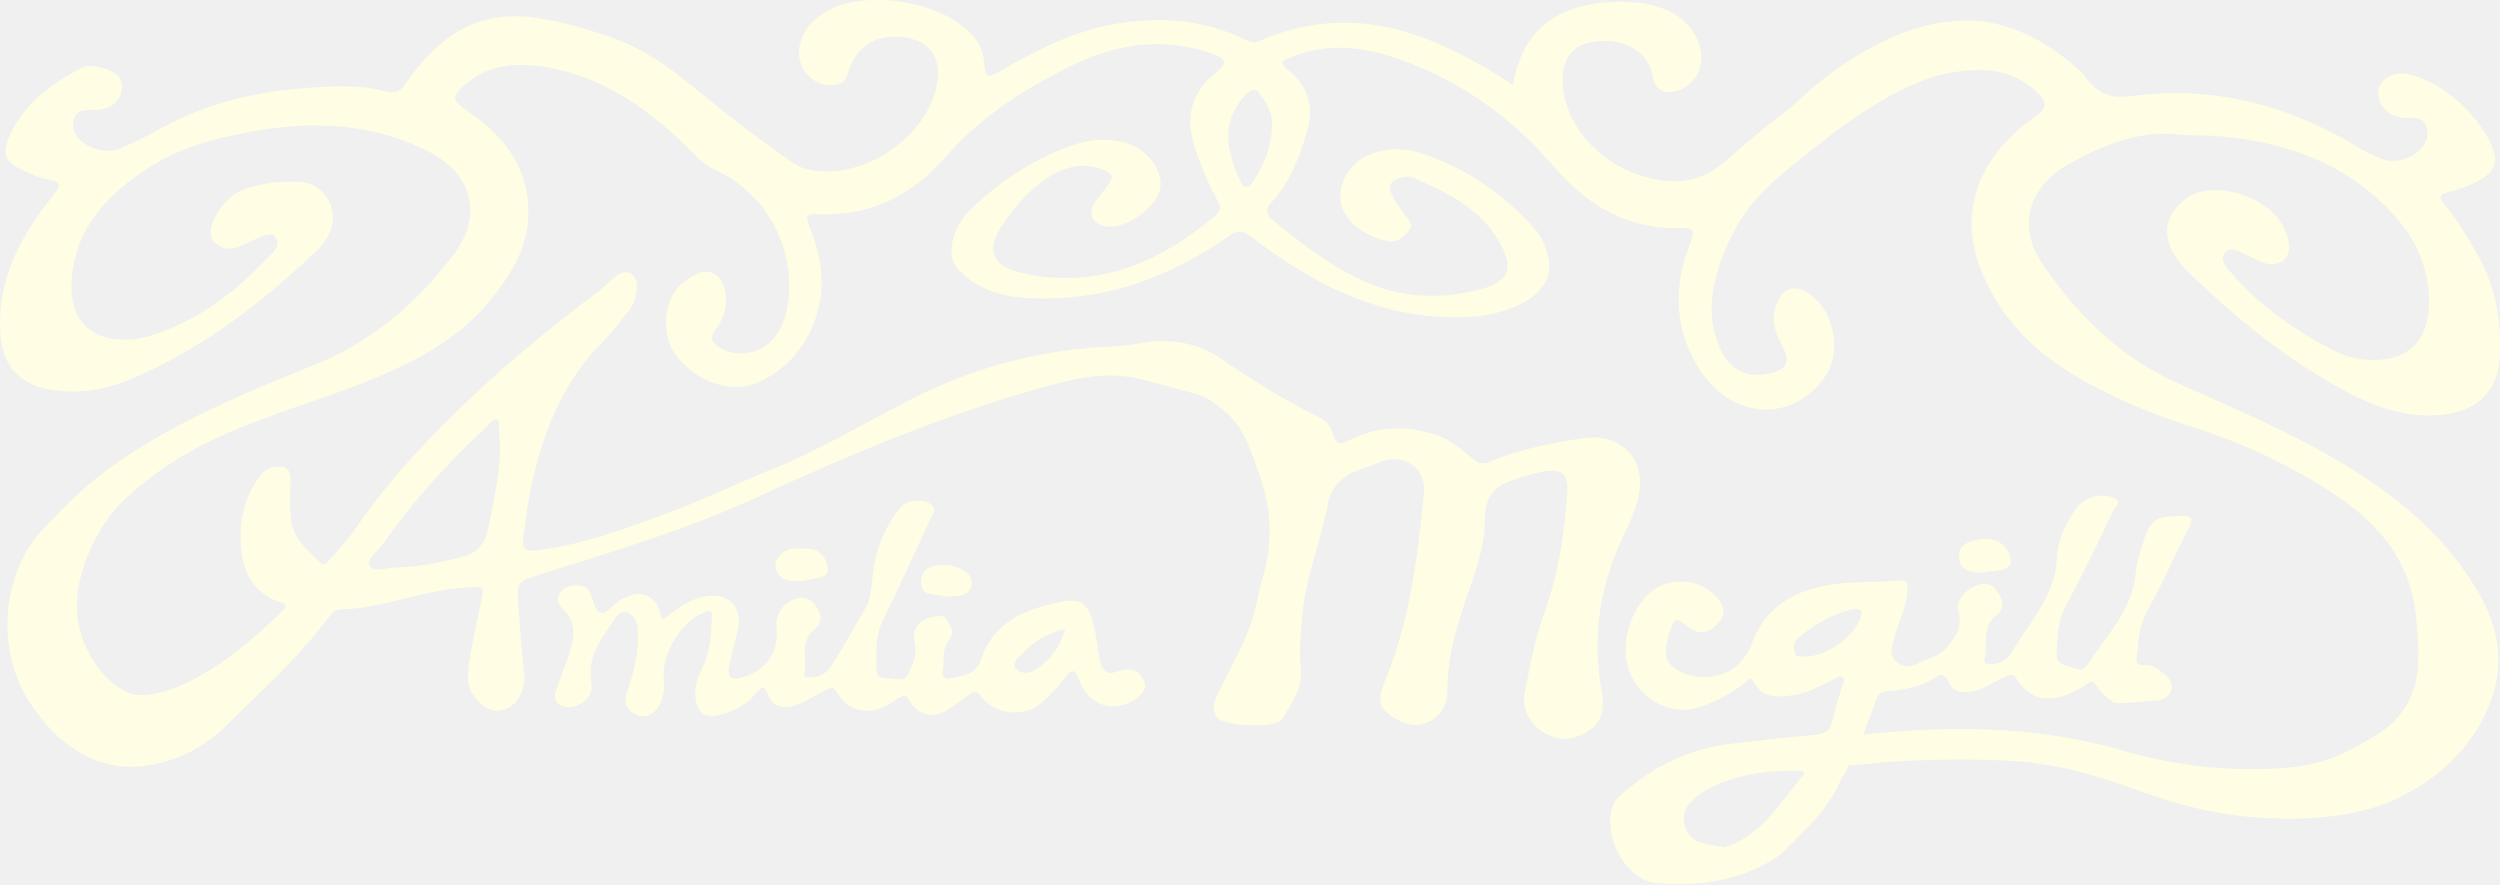
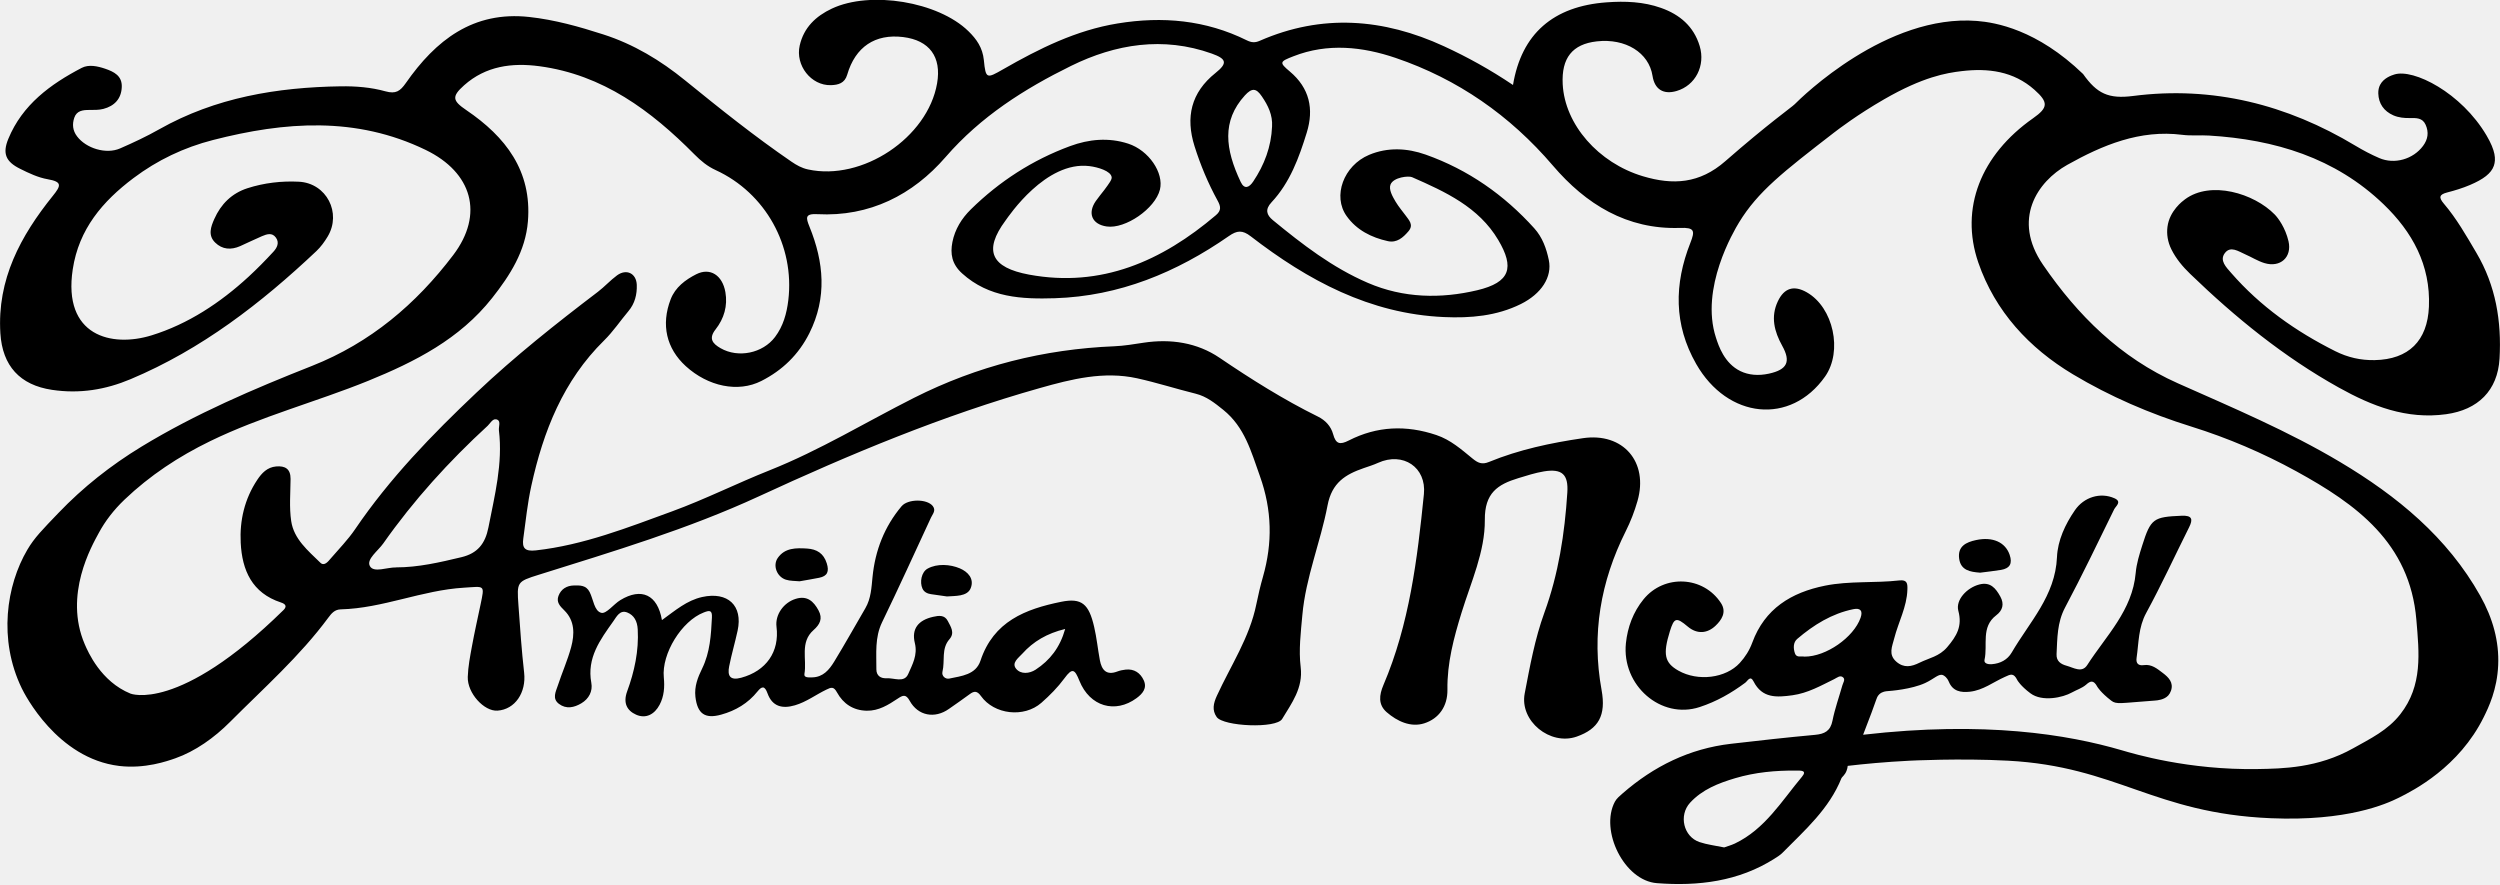
- <svg xmlns="http://www.w3.org/2000/svg" width="1821" height="644" viewBox="0 0 1821 644" fill="none">
-   <g clip-path="url(#clip0_159_302)">
-     <path d="M1102.06 61.946C1108.24 24.605 1131.41 4.484 1170.33 1.696C1183.71 0.716 1197.12 1.206 1209.93 5.765C1223.53 10.588 1233.7 19.179 1238.04 33.498C1242.37 47.816 1234.99 62.248 1221.23 66.279C1211.63 69.106 1205.22 65.074 1203.71 55.315C1201.08 38.321 1184.05 27.77 1163.06 30.144C1145.32 32.141 1137.29 42.239 1138.27 61.306C1139.78 90.734 1164.31 118.693 1196.67 128.376C1218.67 134.97 1237.96 133.84 1256.76 117.374C1287.96 90.093 1304.99 78.186 1307.21 75.963C1312.49 70.65 1374.16 10.061 1440.02 15.261C1453.62 16.353 1483.72 21.515 1517.33 53.92C1527.39 68.126 1535.75 72.233 1553.76 69.897C1611.6 62.436 1665.77 76.076 1715.77 106.183C1721.31 109.499 1727.07 112.551 1733.03 115.113C1744.14 119.936 1757.74 115.98 1764.94 106.296C1768.52 101.473 1769.31 96.386 1766.82 90.847C1764.52 85.685 1759.89 85.948 1755.44 85.986C1751.3 86.061 1747.19 85.685 1743.35 84.027C1736.42 80.975 1732.57 75.473 1732.35 68.05C1732.27 65.639 1732.76 63.604 1733.63 61.871C1736.19 56.859 1741.84 54.938 1744.03 54.26C1757.85 49.813 1792.86 67.448 1811.24 98.76C1817.72 109.8 1818.14 115.98 1816.52 120.765C1814.59 126.304 1808.94 130.562 1799.11 134.744C1793.8 137.005 1788.18 138.738 1782.57 140.17C1776.77 141.64 1776.2 143.75 1780.05 148.271C1789.43 159.274 1796.51 171.784 1803.82 184.181C1817.95 208.07 1822.21 234.031 1820.66 261.236C1819.3 284.485 1804.95 298.502 1781.78 301.705C1752.92 305.699 1727.75 295.751 1703.53 282.262C1663.48 259.955 1628.21 231.243 1595.32 199.479C1589.89 194.241 1585.03 188.438 1581.64 181.618C1578.93 176.192 1578.1 170.503 1578.78 165.227C1580.29 153.471 1589.89 146.387 1591.59 145.144C1610.24 131.315 1641.89 140.773 1656.96 156.297C1659.48 158.897 1664.64 165.868 1666.94 175.665C1669.65 187.346 1660.95 195.145 1649.39 191.604C1644.52 190.134 1640.12 187.27 1635.41 185.236C1630.51 183.088 1624.63 178.83 1620.53 184.407C1616.57 189.72 1621.54 194.618 1625.16 198.763C1646.41 223.142 1672.25 241.379 1701 255.773C1710.08 260.332 1719.54 262.48 1729.71 262.291C1754.5 261.802 1768.18 248.237 1769.23 223.406C1770.51 192.998 1757.06 168.845 1736.23 148.799C1700.93 114.849 1656.88 101.623 1609.11 98.722C1602.63 98.308 1596.04 99.023 1589.59 98.195C1558.7 94.238 1531.35 105.768 1505.84 120.049C1483.87 132.37 1465.49 159.839 1488.13 192.847C1513.45 229.774 1544.46 260.52 1586.32 279.172C1626.33 296.995 1666.72 313.989 1704.51 336.521C1746.06 361.277 1782.65 391.271 1806.61 433.962C1815.84 450.353 1820.43 467.347 1819.68 484.454C1818.93 502.276 1812.67 515.276 1809.17 522.322C1791.16 558.796 1758.08 575.715 1747.19 581.103C1738.07 585.625 1709.7 598.361 1654.02 595.987C1568.65 592.369 1542.16 558.382 1462.66 554.086C1427.81 552.202 1391.08 554.086 1391.08 554.086C1373.11 554.991 1357.77 556.46 1345.87 557.854C1345.79 558.834 1345.56 560.115 1345 561.509C1343.83 564.524 1341.57 566.106 1341.35 566.747C1332.42 589.129 1314.75 604.578 1298.43 621.082C1296.77 622.777 1294.66 624.058 1292.67 625.34C1266.33 642.107 1236.83 645.574 1206.88 643.275C1183.03 641.467 1165.13 604.879 1176.29 583.929C1177.53 581.631 1179.79 579.747 1181.82 577.976C1204.58 558.118 1230.62 545.269 1260.83 541.765C1281.25 539.391 1301.63 537.13 1322.09 535.246C1329.06 534.606 1333.32 532.458 1334.79 524.884C1336.52 516.18 1339.57 507.74 1341.99 499.186C1342.51 497.302 1344.25 495.004 1342.59 493.459C1340.44 491.462 1338.14 493.648 1336.11 494.627C1326.27 499.45 1316.82 504.876 1305.63 506.421C1294.29 507.966 1283.63 508.833 1277.3 496.36C1274.88 491.613 1273.04 495.946 1271.23 497.302C1261.06 504.838 1250.43 510.943 1238.04 515.012C1209.82 524.281 1181.15 499.186 1184.31 468.515C1185.52 456.872 1189.59 445.794 1197.16 436.524C1212.19 418.099 1240.71 419.531 1253.56 439.275C1257.97 446.057 1253.75 451.785 1249.68 455.704C1243.8 461.356 1236.3 462.26 1229.3 456.344C1221.01 449.373 1219.46 449.825 1216.34 459.811C1211.14 476.616 1212.46 482.758 1222.55 488.485C1236.76 496.549 1257.1 494.024 1267.27 482.871C1271.23 478.538 1274.28 473.715 1276.35 468.1C1285.43 443.344 1304.72 431.551 1329.4 426.577C1347.3 422.997 1365.57 424.806 1383.54 422.771C1389.31 422.131 1389.5 425.22 1389.34 429.516C1388.97 442.101 1382.79 453.066 1379.77 464.935C1378.27 470.926 1375.29 476.654 1381.24 481.929C1386.78 486.79 1392.28 485.659 1398.27 482.683C1405.13 479.291 1412.59 478.161 1418.32 471.416C1425.25 463.277 1429.47 456.193 1426.46 444.965C1424.31 436.977 1432.71 428.084 1441.71 425.748C1449.81 423.638 1453.7 428.499 1457.05 434.565C1460.06 440.029 1458.71 444.663 1454.07 448.168C1442.73 456.796 1448.01 469.721 1445.52 480.61C1444.92 483.323 1448.19 484.039 1450.83 483.813C1457.05 483.323 1462.25 480.61 1465.34 475.297C1478.26 453.104 1497.1 434.037 1498.3 405.853C1498.83 393.72 1504.22 382.001 1511.38 371.639C1517.93 362.106 1529.88 358.376 1540.16 362.935C1545.89 365.497 1541.1 368.662 1539.97 370.961C1528.26 394.926 1516.69 418.965 1504.18 442.553C1498.38 453.48 1498.57 464.898 1498 476.465C1497.74 481.627 1501.09 483.775 1505.35 484.943C1510.44 486.338 1516.5 490.445 1520.38 484.378C1534.06 463.089 1553.27 444.663 1555.65 417.27C1556.25 410.525 1558.32 403.856 1560.39 397.337C1566.61 377.668 1568.57 376.538 1589.18 375.671C1596.75 375.37 1597.51 378.158 1594.53 384.111C1584.13 404.911 1574.41 426.049 1563.3 446.472C1557.53 457.022 1557.91 468.176 1556.29 479.216C1555.72 483.097 1557.46 485.094 1561.56 484.491C1567.29 483.662 1571.36 487.167 1575.39 490.219C1579.53 493.346 1583.41 497.152 1581.34 503.181C1580.85 504.575 1580.17 505.705 1579.35 506.609C1576.44 509.737 1571.43 510.189 1569.81 510.302C1544.08 512.148 1541.63 513.317 1537.79 510.34C1530.06 504.386 1527.73 500.317 1527.73 500.317C1524.83 494.853 1522.45 496.134 1519.52 498.734C1516.58 501.297 1512.66 502.465 1509.23 504.386C1502.49 508.192 1487.45 511.395 1478.98 505.027C1471.7 499.601 1469.48 495.531 1469.48 495.531C1466.62 489.691 1464.32 491.311 1460.25 493.12C1451.89 496.85 1444.46 502.804 1434.9 503.859C1428.11 504.612 1422.42 503.482 1419.56 496.662C1418.13 493.271 1416.21 492.291 1415.53 491.914C1412.4 490.256 1409.01 494.439 1402.31 497.529C1392.25 502.163 1377.1 503.294 1374.91 503.444C1373.9 503.52 1371.15 503.67 1369 505.63C1367.49 507.024 1366.96 508.72 1366.74 509.398C1365.46 513.354 1361.95 522.586 1357.09 535.209C1445.82 525.035 1506.18 535.02 1545.47 546.513C1554.25 549.075 1593.89 561.057 1644.49 560.191C1662.46 559.889 1688.27 559.55 1714.04 545.081C1726.66 537.997 1739.24 531.968 1748.4 520.25C1764.79 499.3 1762.11 475.599 1760.08 451.446C1755.37 395.378 1716.22 367.231 1672.63 343.304C1648.37 330.003 1622.75 319.038 1596.19 310.748C1565.97 301.328 1536.88 288.818 1509.91 272.654C1478.11 253.587 1453.28 226.948 1440.96 191.151C1427.44 151.7 1442.84 112.852 1480.9 86.137C1491.86 78.45 1492.24 74.569 1481.88 65.375C1466.62 51.848 1448.19 49.512 1428.87 51.81C1417.75 53.129 1400.84 55.917 1372.35 72.346C1353.02 83.499 1339.39 93.899 1335.77 96.687C1298.88 125.211 1280.46 139.492 1266.67 162.1C1262.87 168.355 1238.23 209.916 1249.87 245.863C1251.83 251.967 1256.01 264.665 1267.76 270.355C1273.72 273.219 1280.76 273.859 1288.52 272.164C1301.9 269.225 1304.61 263.422 1298.13 251.816C1292.4 241.492 1289.62 230.753 1295 219.449C1299.64 209.69 1306.72 207.618 1316.06 212.93C1335.47 223.971 1342.36 255.848 1329.36 274.311C1304.31 309.844 1258.42 305.247 1235.48 265.08C1219.09 236.368 1219.46 206.864 1231.22 177.021C1234.76 168.053 1234.38 165.642 1223.68 166.019C1185.03 167.338 1155.11 148.724 1131.11 120.614C1099.84 84.027 1061.68 57.538 1016.61 42.202C992.69 34.063 967.184 31.162 942.129 40.996C932.183 44.877 931.58 45.442 939.454 52.036C953.922 64.169 957.124 79.392 951.85 96.537C946.198 114.849 939.605 133.011 926.117 147.405C921.332 152.529 922.5 156.561 927.134 160.367C948.609 178.001 970.424 194.882 996.307 206.035C1022.45 217.301 1049.66 217.641 1075.95 211.423C1100.18 205.658 1103.23 194.882 1091.29 174.761C1077.08 150.796 1052.75 139.68 1028.52 129.055C1025.92 127.924 1015.11 129.092 1012.88 134.33C1011.34 138.022 1014.39 143.26 1016.5 146.84C1018.57 150.381 1022.08 154.564 1023.7 156.787C1026.26 160.367 1029.95 163.758 1025.88 168.506C1021.96 173.065 1017.48 177.059 1010.96 175.665C998.945 173.027 988.169 167.601 980.898 157.428C970.461 142.883 978.675 120.614 997.211 112.814C1010.81 107.087 1025.05 107.878 1038.47 112.626C1069.36 123.591 1095.58 141.941 1117.55 166.283C1123.5 172.877 1126.4 181.015 1128.14 189.38C1130.74 201.815 1122.71 214.023 1107.79 221.446C1090.08 230.226 1071.02 231.808 1051.77 230.942C997.739 228.568 952.678 204.226 911.084 172.161C904.943 167.413 901.062 167.79 895.109 171.935C856.981 198.461 815.161 215.757 768.329 217.226C744.48 217.98 720.405 216.925 700.776 199.14C693.278 192.357 692.035 184.859 693.73 176.268C695.577 167.036 700.361 159.199 707.181 152.492C728.016 132.031 752.053 116.545 779.406 106.446C793.158 101.36 807.512 100.003 821.754 104.638C836.787 109.499 847.901 125.965 844.887 138.135C841.458 151.926 819.719 166.961 806.081 164.964C795.456 163.419 791.99 155.393 798.169 146.463C800.09 143.674 802.351 141.075 804.385 138.362C808.077 133.35 809.961 130.826 809.735 129.055C809.132 124.571 799.713 121.745 793.497 120.991C761.736 117.11 734.797 157.39 732.424 160.63C716.035 182.749 722.063 194.919 749.604 200.044C802.238 209.765 846.319 190.172 885.653 156.749C889.722 153.321 889.232 150.344 886.896 146.124C879.963 133.501 874.425 120.237 870.092 106.484C863.461 85.383 867.493 67.448 885.351 53.167C894.243 46.045 893.527 42.918 882.676 39.037C847.185 26.376 812.561 32.066 780.197 47.967C746.176 64.697 714.415 84.818 688.757 114.397C664.871 141.941 633.449 158.031 595.358 155.996C586.127 155.506 587.032 158.709 589.631 165.152C600.105 190.925 602.517 216.736 589.556 242.66C581.719 258.335 569.851 269.752 554.517 277.514C537.601 286.105 515.748 281.508 499.472 266.662C485.457 253.851 481.35 236.556 488.509 217.98C491.862 209.238 499.246 203.737 507.158 199.742C517.255 194.656 526.222 200.458 528.37 212.817C530.103 222.84 527.39 232.034 521.249 239.872C515.899 246.654 519.102 250.309 524.866 253.625C537.714 261.01 555.61 257.318 564.539 245.448C570.492 237.536 573.016 228.379 574.184 218.696C578.931 179.094 557.569 140.547 521.287 123.892C515.221 121.104 510.511 117.185 505.84 112.475C474.229 80.56 439.153 54.448 392.924 48.231C372.881 45.555 353.816 48.08 338.03 62.135C328.837 70.349 329.553 73.363 339.726 80.259C368.284 99.664 387.499 124.458 384.523 161.196C382.752 182.937 371.562 200.458 358.413 217.113C334.79 246.993 302.313 263.497 268.141 277.401C230.126 292.812 190.189 303.25 153.116 321.299C130.133 332.49 109.223 346.243 90.649 363.952C82.699 371.564 76.558 379.627 71.961 388.143C66.913 397.488 46.229 433.246 61.714 469.268C64.049 474.694 73.393 496.436 95.019 505.215C95.019 505.215 130.02 519.421 206.352 444.475C206.88 443.985 208.236 442.629 207.935 441.272C207.708 440.217 206.465 439.426 204.581 438.823C183.558 431.927 176.324 415.424 175.307 395.378C174.478 379.025 178.133 363.387 187.363 349.521C190.641 344.585 194.635 340.327 201.115 339.762C207.671 339.197 211.664 341.533 211.627 348.843C211.551 359.092 210.61 369.491 212.079 379.514C214 392.665 224.361 401.105 233.291 409.847C236.154 412.673 238.904 409.131 240.863 406.832C246.892 399.824 253.447 393.155 258.609 385.543C283.777 348.504 314.633 316.664 347.035 285.992C374.99 259.541 404.943 235.802 435.461 212.591C440.359 208.861 444.503 204.189 449.438 200.571C456.258 195.598 463.492 199.064 463.793 207.505C464.019 214.438 462.437 221.069 457.727 226.646C451.774 233.73 446.575 241.53 440.019 247.973C410.255 277.25 395.712 314.102 387.009 353.779C384.221 366.439 382.902 379.439 381.132 392.288C380.19 399.108 382.187 401.821 390.249 400.917C425.024 397.036 457.162 384.3 489.564 372.468C513.676 363.651 536.696 352.046 560.508 342.588C597.204 327.968 630.774 307.432 665.812 289.76C711.966 266.512 760.379 254.341 811.694 252.231C818.853 251.929 825.974 250.686 833.057 249.631C852.799 246.654 872.014 249.593 888.252 260.596C911.385 276.271 934.858 291.079 959.912 303.438C965.413 306.151 969.444 310.484 971.027 316.287C972.986 323.446 975.924 324.2 982.48 320.846C1003.01 310.371 1024.26 309.505 1046.19 316.89C1056.66 320.394 1064.5 327.44 1072.68 334.11C1076.52 337.237 1079.5 338.594 1084.51 336.521C1106.47 327.516 1129.57 322.617 1153 319.188C1182.24 314.893 1200.93 336.484 1192.71 365.008C1190.53 372.619 1187.7 379.891 1184.16 386.975C1165.81 423.6 1159.18 461.996 1166.57 502.615C1169.96 521.229 1164.31 530.988 1148.44 536.565C1129.15 543.348 1106.7 525.223 1110.58 505.102C1114.38 485.32 1117.96 465.35 1124.9 446.284C1135.22 417.986 1139.7 388.671 1141.62 358.828C1142.49 345.565 1137.78 341.231 1124.59 343.379C1118.23 344.434 1111.97 346.469 1105.79 348.353C1090.84 352.912 1081.34 359.167 1081.53 378.723C1081.72 401.783 1071.47 423.939 1064.61 446.171C1058.93 464.596 1053.99 482.984 1054.29 502.465C1054.44 514.522 1048.04 523.528 1037.34 526.919C1027.62 530.009 1017.74 525.487 1010.02 518.78C1003.73 513.279 1004.56 506.308 1007.65 499.036C1026.6 454.649 1032.36 407.36 1037.15 359.958C1039.11 340.402 1021.96 328.948 1003.77 337.162C1000.34 338.707 996.835 339.799 993.331 341.005C980.069 345.602 970.122 351.518 966.958 368.21C961.871 395.001 951.058 420.586 948.609 448.092C947.479 460.753 945.859 473.451 947.404 486.036C949.25 501.184 940.81 512.261 933.916 523.716C929.583 530.951 891.04 529.18 886.218 522.322C882.714 517.311 883.844 512.375 886.331 506.911C896.428 484.868 910.217 464.445 915.115 440.142C916.472 433.435 918.054 426.765 919.938 420.171C926.983 395.491 926.569 371.602 917.715 346.846C911.31 328.948 906.676 311.163 890.965 298.54C884.711 293.528 878.871 288.818 870.921 286.821C856.642 283.279 842.589 278.758 828.234 275.593C803.971 270.28 780.574 276.158 757.441 282.714C686.76 302.647 619.32 330.832 552.709 361.616C501.13 385.43 446.537 401.746 392.359 418.739C376.497 423.713 376.422 423.939 377.628 440.971C378.796 457.361 379.926 473.752 381.772 490.068C383.392 504.499 375.179 516.821 362.369 517.687C352.649 518.366 340.328 504.952 340.705 493.12C340.931 485.659 342.401 478.161 343.757 470.776C345.603 460.677 347.864 450.654 349.974 440.594C353.101 425.635 353.176 427.217 337.993 428.122C307.362 429.93 278.879 443.118 248.173 443.91C243.765 444.023 241.429 446.849 239.206 449.863C218.371 478.086 192.111 501.259 167.508 525.939C156.092 537.432 142.19 547.304 127.722 552.391C121.807 554.463 105.644 560.191 86.844 557.967C41.519 552.542 17.783 505.404 15.862 501.447C-1.432 465.764 4.71 426.351 19.855 400.578C25.055 391.685 31.008 385.769 42.612 373.636C60.47 354.985 80.627 339.046 103.082 325.368C142.453 301.403 184.688 283.392 227.3 266.549C269.836 249.706 303.029 221.559 330.118 185.838C352.762 155.958 343.87 125.663 310.075 109.272C259.287 84.667 207.482 88.624 155.113 102.038C133.939 107.464 114.535 116.733 97.167 129.808C74.787 146.651 57.418 166.885 52.973 196.201C45.588 244.808 81.267 253.324 110.391 244.318C136.953 236.104 160.387 220.617 181.071 201.589C187.363 195.786 193.354 189.682 199.156 183.389C201.68 180.639 203.715 176.908 200.964 173.14C198.139 169.184 194.22 170.653 190.717 172.123C185.367 174.384 180.167 177.021 174.855 179.358C168.299 182.221 161.932 181.844 156.733 176.758C151.27 171.482 153.568 165.19 156.092 159.538C160.877 148.724 168.789 140.848 180.205 137.156C192.374 133.237 205.071 131.768 217.73 132.408C237.849 133.463 249.001 155.167 238.641 172.387C236.38 176.155 233.667 179.885 230.503 182.899C190.189 220.956 146.749 254.529 95.132 276.233C76.784 283.958 57.984 287.01 37.94 284.033C14.505 280.529 1.771 266.625 0.264 242.849C-2.185 203.548 14.995 171.897 38.43 142.77C44.42 135.347 45.55 132.483 34.7 130.599C27.767 129.394 21.023 126.191 14.618 122.988C4.22 117.826 1.62 111.91 6.066 101.134C16.314 76.302 36.697 61.381 59.528 49.474C64.615 46.837 70.982 48.193 76.633 50.115C83.114 52.338 88.991 55.315 88.69 63.378C88.388 71.969 83.377 77.282 75.239 79.392C71.999 80.221 68.457 80.146 65.029 80.146C60.357 80.146 55.874 80.636 54.103 85.798C52.483 90.583 52.935 95.218 56.137 99.4C62.731 108.142 77.274 112.626 87.446 108.18C97.129 103.96 106.774 99.438 115.967 94.238C157.072 71.027 201.831 63.642 248.21 62.926C259.212 62.775 270.289 63.642 280.762 66.581C288.335 68.691 291.5 66.43 295.607 60.552C317.346 29.391 344.624 7.913 385.54 12.435C404.001 14.469 421.784 19.443 439.417 25.133C461.57 32.254 481.086 44.011 499.058 58.63C524.301 79.128 549.695 99.476 576.558 117.864C580.25 120.388 584.018 122.498 588.501 123.478C628.023 132.144 675.721 100.418 682.578 60.778C685.931 41.524 677.04 29.428 657.825 27.054C637.442 24.568 623.012 34.176 617.097 54.486C615.289 60.74 610.542 61.946 605.229 62.097C590.837 62.511 579.195 47.703 582.511 33.196C585.487 20.121 594.228 11.832 605.945 6.33C634.014 -6.858 683.369 1.244 705.41 22.797C711.287 28.524 715.733 34.779 716.638 43.86C717.994 57.688 718.71 57.387 730.691 50.529C756.913 35.495 783.814 22.081 814.106 17.145C846.733 11.794 878.23 14.62 908.145 29.428C911.611 31.124 914.173 31.312 917.64 29.767C962.964 9.948 1007.69 13.452 1051.8 33.761C1068.91 41.637 1085.34 50.718 1102.03 61.946H1102.06ZM288.524 413.276C304.762 413.276 320.435 409.583 336.071 405.853C347.788 403.064 353.44 396.094 355.776 384.187C360.334 360.825 366.325 337.689 363.424 313.536C363.122 310.899 364.78 307.093 362.52 305.85C359.129 304.003 357.358 308.148 355.286 310.07C326.991 336.069 301.296 364.367 279.18 395.83C275.375 401.256 266.709 407.36 269.422 412.334C272.21 417.458 281.93 413.163 288.561 413.313L288.524 413.276ZM1255.82 617.276C1257.97 616.485 1260.94 615.693 1263.69 614.412C1285.66 603.9 1297.79 583.402 1312.6 565.73C1316.63 560.907 1311.32 561.321 1308.53 561.283C1293.42 561.133 1278.5 562.489 1263.92 566.822C1251.68 570.477 1239.92 575.037 1231.03 584.72C1222.63 593.914 1226.28 609.439 1237.92 613.357C1243.39 615.204 1249.26 615.882 1255.82 617.238V617.276ZM926.569 92.128C927.059 83.801 923.705 76.905 919.147 70.236C915.04 64.169 911.951 63.83 906.751 69.52C889.797 88.172 892.472 108.707 903.699 132.483C906.487 138.399 910.029 136.402 912.817 132.257C920.955 120.124 925.966 106.861 926.569 92.128ZM1314.37 478.274C1330.04 478.425 1350.27 464.219 1355.25 449.976C1357.13 444.588 1354.83 442.742 1350.01 443.721C1334.3 446.924 1321.08 455.176 1309.09 465.387C1306.08 467.95 1306.19 472.32 1307.44 475.938C1308.6 479.291 1312.03 477.822 1314.33 478.274H1314.37Z" fill="#FFFEE4" />
-     <path d="M482.216 451.634C492.011 444.55 500.262 437.353 511.452 434.866C530.102 430.759 541.254 441.083 537.26 459.396C535.377 468.062 532.852 476.616 531.119 485.32C529.763 492.14 531.609 495.908 539.86 493.685C558.058 488.749 567.891 474.845 565.593 456.457C564.538 447.79 570.755 438.898 579.684 436.185C587.897 433.698 592.569 437.918 596.186 444.588C599.501 450.654 597.128 454.95 592.569 458.981C582.472 467.912 587.86 480.233 585.938 490.934C585.411 493.836 589.291 493.459 591.627 493.421C599.539 493.27 603.985 487.882 607.602 482.004C615.438 469.155 622.785 456.005 630.358 443.005C634.465 435.921 634.766 428.008 635.557 420.209C637.479 400.954 644.185 383.659 656.694 368.775C661.253 363.349 675.306 363.274 679.45 368.662C681.937 371.903 679.299 374.465 678.094 377.103C666.301 402.537 654.697 428.084 642.49 453.292C637.102 464.445 638.421 475.975 638.345 487.543C638.345 492.404 641.699 494.288 645.805 494.062C651.231 493.723 658.653 497.641 661.554 490.934C664.53 484.076 668.524 477.256 666.377 468.477C663.777 457.926 669.014 451.747 679.601 449.335C683.896 448.356 688.04 447.828 690.376 452.35C692.486 456.457 695.689 460.941 691.582 465.613C685.478 472.584 688.417 481.401 686.496 489.239C685.704 492.366 688.605 494.891 691.469 494.288C700.36 492.404 710.759 491.537 714.188 481.25C723.644 452.689 746.815 443.683 772.962 438.37C787.957 435.318 793.157 439.953 797 456.721C798.846 464.671 799.637 472.848 801.144 480.911C802.463 487.957 805.854 492.215 813.916 489.126C815.8 488.41 817.872 487.995 819.907 487.769C826.199 487.091 830.644 490.218 833.093 495.531C835.731 501.259 832.302 505.29 827.856 508.569C812.334 519.986 793.797 514.748 786.224 495.87C782.871 487.543 781.138 486.187 775.374 494.062C770.551 500.618 764.674 506.571 758.532 511.96C745.911 523.038 724.172 520.551 714.527 507.024C711.776 503.18 709.591 503.218 706.238 505.743C701.34 509.435 696.216 512.826 691.205 516.406C680.882 523.716 668.675 521.493 662.609 510.453C659.821 505.366 657.523 506.496 653.906 508.908C647.049 513.467 640.079 517.875 631.338 517.725C621.467 517.536 614.195 512.6 609.712 504.424C607.263 499.94 605.492 500.618 601.95 502.351C594.264 506.044 587.407 511.319 579.043 513.768C569.813 516.481 562.541 514.673 559.075 505.064C557.078 499.525 555.044 499.638 551.766 503.708C544.871 512.299 535.866 517.649 525.392 520.551C513.449 523.904 507.986 519.873 506.554 507.589C505.688 499.977 508.325 493.383 511.49 486.902C517.217 475.146 517.933 462.561 518.573 449.901C518.874 444.286 516.802 444.512 512.583 446.17C496.57 452.35 481.839 476.126 483.534 493.459C484.212 500.354 483.76 507.212 480.445 513.429C476.79 520.325 470.498 523.791 463.34 520.588C456.671 517.612 453.77 512.073 456.822 503.67C462.134 489.201 465.412 474.167 464.546 458.416C464.206 452.5 461.908 448.167 456.935 446.17C451.547 444.022 449.136 449.26 446.725 452.614C437.23 465.99 427.359 479.216 430.75 497.415C431.88 503.482 429.017 509.021 423.516 512.299C418.279 515.426 412.477 516.783 407.127 512.713C402.079 508.87 404.867 503.859 406.298 499.525C409.388 490.105 413.457 480.987 416.056 471.416C418.581 461.996 418.807 452.237 411.045 444.625C407.881 441.536 405.13 438.672 406.826 434.075C408.71 429.063 412.854 426.614 418.016 426.501C422.348 426.426 426.907 426.162 429.507 431.249C432.257 436.599 432.822 445.191 438.059 446.434C441.714 447.301 446.988 440.141 451.886 437.165C467.258 427.82 478.975 433.171 482.178 451.672L482.216 451.634ZM775.826 458.152C762.639 461.355 752.655 467.233 744.592 476.201C741.842 479.253 736.53 482.833 740.184 487.204C743.613 491.311 749.829 490.708 754.313 487.807C764.711 481.024 772.058 471.717 775.863 458.152H775.826Z" fill="#FFFEE4" />
-     <path d="M1442.13 417.119C1435.16 416.592 1428.11 415.499 1427.02 406.72C1425.93 397.902 1432.11 394.926 1439.38 393.381C1451.55 390.781 1460.7 395.001 1463.83 404.12C1466.02 410.563 1463.94 414.029 1457.54 415.122C1452.49 415.951 1447.4 416.479 1442.17 417.157L1442.13 417.119Z" fill="#FFFEE4" />
-     <path d="M582.396 423.412C579.119 423.073 575.577 423.261 572.412 422.244C565.819 420.134 562.692 411.882 566.535 406.38C571.734 398.957 579.834 399.07 587.822 399.56C594.905 400.012 599.916 402.989 602.214 410.337C604.06 416.215 602.741 419.644 596.676 420.85C592.004 421.792 587.294 422.545 582.434 423.412H582.396Z" fill="#FFFEE4" />
-     <path d="M689.736 434.452C685.856 433.849 681.975 433.359 678.094 432.794C675.457 432.417 673.046 431.249 671.915 428.724C669.806 424.127 671.087 416.667 675.721 414.142C682.653 410.374 692.072 411.015 699.118 413.991C704.995 416.478 709.705 421.49 707.105 428.272C704.656 434.791 695.35 433.962 689.699 434.452H689.736Z" fill="#FFFEE4" />
-   </g>
+ <svg xmlns="http://www.w3.org/2000/svg" id="Layer_1" data-name="Layer 1" viewBox="0 0 1821 644">
  <defs>
-     <clipPath id="clip0_159_302">
-       <rect width="1821" height="643.916" fill="white" />
-     </clipPath>
+     <style>
+       .cls-1 {
+         stroke-width: 0px;
+       }
+     </style>
  </defs>
+   <path class="cls-1" d="m1102.06,61.95c6.18-37.34,29.35-57.46,68.27-60.25,13.38-.98,26.79-.49,39.6,4.07,13.6,4.82,23.77,13.41,28.11,27.73,4.33,14.32-3.05,28.75-16.81,32.78-9.6,2.83-16.01-1.21-17.52-10.97-2.63-16.99-19.66-27.54-40.65-25.17-17.74,2-25.77,12.1-24.79,31.16,1.51,29.43,26.04,57.39,58.4,67.07,22,6.59,41.29,5.46,60.09-11,31.2-27.28,48.23-39.19,50.45-41.41,5.28-5.31,66.95-65.9,132.81-60.7,13.6,1.09,43.7,6.25,77.31,38.66,10.06,14.21,18.42,18.31,36.43,15.98,57.84-7.46,112.01,6.18,162.01,36.29,5.54,3.32,11.3,6.37,17.26,8.93,11.11,4.82,24.71.87,31.91-8.82,3.58-4.82,4.37-9.91,1.88-15.45-2.3-5.16-6.93-4.9-11.38-4.86-4.14.08-8.25-.3-12.09-1.96-6.93-3.05-10.78-8.55-11-15.98-.08-2.41.41-4.45,1.28-6.18,2.56-5.01,8.21-6.93,10.4-7.61,13.82-4.45,48.83,13.19,67.21,44.5,6.48,11.04,6.9,17.22,5.28,22.01-1.93,5.54-7.58,9.8-17.41,13.98-5.31,2.26-10.93,3.99-16.54,5.43-5.8,1.47-6.37,3.58-2.52,8.1,9.38,11,16.46,23.51,23.77,35.91,14.13,23.89,18.39,49.85,16.84,77.05-1.36,23.25-15.71,37.27-38.88,40.47-28.86,3.99-54.03-5.95-78.25-19.44-40.05-22.31-75.32-51.02-108.21-82.78-5.43-5.24-10.29-11.04-13.68-17.86-2.71-5.43-3.54-11.12-2.86-16.39,1.51-11.76,11.11-18.84,12.81-20.08,18.65-13.83,50.3-4.37,65.37,11.15,2.52,2.6,7.68,9.57,9.98,19.37,2.71,11.68-5.99,19.48-17.55,15.94-4.87-1.47-9.27-4.33-13.98-6.37-4.9-2.15-10.78-6.41-14.88-.83-3.96,5.31,1.01,10.21,4.63,14.36,21.25,24.38,47.09,42.62,75.84,57.01,9.08,4.56,18.54,6.71,28.71,6.52,24.79-.49,38.47-14.05,39.52-38.88,1.28-30.41-12.17-54.56-33-74.61-35.3-33.95-79.35-47.18-127.12-50.08-6.48-.41-13.07.3-19.52-.53-30.89-3.96-58.24,7.57-83.75,21.85-21.97,12.32-40.35,39.79-17.71,72.8,25.32,36.93,56.33,67.67,98.19,86.32,40.01,17.82,80.4,34.82,118.19,57.35,41.55,24.76,78.14,54.75,102.1,97.44,9.23,16.39,13.82,33.39,13.07,50.49-.75,17.82-7.01,30.82-10.51,37.87-18.01,36.47-51.09,53.39-61.98,58.78-9.12,4.52-37.49,17.26-93.17,14.88-85.37-3.62-111.86-37.6-191.36-41.9-34.85-1.88-71.58,0-71.58,0-17.97.91-33.31,2.37-45.21,3.77-.08.98-.31,2.26-.87,3.66-1.17,3.02-3.43,4.6-3.65,5.24-8.93,22.38-26.6,37.83-42.92,54.34-1.66,1.7-3.77,2.98-5.76,4.26-26.34,16.77-55.84,20.23-85.79,17.93-23.85-1.81-41.75-38.4-30.59-59.35,1.24-2.3,3.5-4.18,5.53-5.95,22.76-19.86,48.8-32.71,79.01-36.21,20.42-2.37,40.8-4.64,61.26-6.52,6.97-.64,11.23-2.79,12.7-10.36,1.73-8.7,4.78-17.14,7.2-25.7.52-1.88,2.26-4.18.6-5.73-2.15-2-4.45.19-6.48,1.17-9.84,4.82-19.29,10.25-30.48,11.79-11.34,1.55-22,2.41-28.33-10.06-2.42-4.75-4.26-.41-6.07.94-10.17,7.54-20.8,13.64-33.19,17.71-28.22,9.27-56.89-15.83-53.73-46.5,1.21-11.64,5.28-22.72,12.85-31.99,15.03-18.42,43.55-16.99,56.4,2.75,4.41,6.78.19,12.51-3.88,16.43-5.88,5.65-13.38,6.56-20.38.64-8.29-6.97-9.84-6.52-12.96,3.47-5.2,16.8-3.88,22.95,6.21,28.67,14.21,8.06,34.55,5.54,44.72-5.61,3.96-4.33,7.01-9.16,9.08-14.77,9.08-24.76,28.37-36.55,53.05-41.52,17.9-3.58,36.17-1.77,54.14-3.81,5.77-.64,5.96,2.45,5.8,6.74-.37,12.58-6.55,23.55-9.57,35.42-1.5,5.99-4.48,11.72,1.47,16.99,5.54,4.86,11.04,3.73,17.03.75,6.86-3.39,14.32-4.52,20.05-11.27,6.93-8.14,11.15-15.22,8.14-26.45-2.15-7.99,6.25-16.88,15.25-19.22,8.1-2.11,11.99,2.75,15.34,8.82,3.01,5.46,1.66,10.1-2.98,13.6-11.34,8.63-6.06,21.55-8.55,32.44-.6,2.71,2.67,3.43,5.31,3.2,6.22-.49,11.42-3.2,14.51-8.52,12.92-22.19,31.76-41.26,32.96-69.44.53-12.13,5.92-23.85,13.08-34.21,6.55-9.53,18.5-13.26,28.78-8.7,5.73,2.56.94,5.73-.19,8.03-11.71,23.96-23.28,48-35.79,71.59-5.8,10.93-5.61,22.35-6.18,33.91-.26,5.16,3.09,7.31,7.35,8.48,5.09,1.39,11.15,5.5,15.03-.57,13.68-21.29,32.89-39.71,35.27-67.11.6-6.74,2.67-13.41,4.74-19.93,6.22-19.67,8.18-20.8,28.79-21.67,7.57-.3,8.33,2.49,5.35,8.44-10.4,20.8-20.12,41.94-31.23,62.36-5.77,10.55-5.39,21.7-7.01,32.74-.57,3.88,1.17,5.88,5.27,5.27,5.73-.83,9.8,2.68,13.83,5.73,4.14,3.13,8.02,6.93,5.95,12.96-.49,1.39-1.17,2.52-1.99,3.43-2.91,3.13-7.92,3.58-9.54,3.69-25.73,1.85-28.18,3.02-32.02.04-7.73-5.95-10.06-10.02-10.06-10.02-2.9-5.46-5.28-4.18-8.21-1.58-2.94,2.56-6.86,3.73-10.29,5.65-6.74,3.81-21.78,7.01-30.25.64-7.28-5.43-9.5-9.5-9.5-9.5-2.86-5.84-5.16-4.22-9.23-2.41-8.36,3.73-15.79,9.68-25.35,10.74-6.79.75-12.48-.38-15.34-7.2-1.43-3.39-3.35-4.37-4.03-4.75-3.13-1.66-6.52,2.52-13.22,5.61-10.06,4.63-25.21,5.77-27.4,5.92-1.01.08-3.76.23-5.91,2.19-1.51,1.39-2.04,3.09-2.26,3.77-1.28,3.96-4.79,13.19-9.65,25.81,88.73-10.17,149.09-.19,188.38,11.3,8.78,2.56,48.42,14.54,99.02,13.68,17.97-.3,43.78-.64,69.55-15.11,12.62-7.08,25.2-13.11,34.36-24.83,16.39-20.95,13.71-44.65,11.68-68.8-4.71-56.07-43.86-84.21-87.45-108.14-24.26-13.3-49.88-24.27-76.44-32.56-30.22-9.42-59.31-21.93-86.28-38.09-31.8-19.07-56.63-45.71-68.95-81.5-13.52-39.45,1.88-78.3,39.94-105.01,10.96-7.69,11.34-11.57.98-20.76-15.26-13.53-33.69-15.86-53.01-13.56-11.12,1.32-28.03,4.11-56.52,20.54-19.33,11.15-32.96,21.55-36.58,24.34-36.89,28.52-55.31,42.8-69.1,65.41-3.8,6.26-28.44,47.82-16.8,83.76,1.96,6.1,6.14,18.8,17.89,24.49,5.96,2.86,13,3.5,20.76,1.81,13.38-2.94,16.09-8.74,9.61-20.35-5.73-10.32-8.51-21.06-3.13-32.37,4.64-9.76,11.72-11.83,21.06-6.52,19.41,11.04,26.3,42.92,13.3,61.38-25.05,35.53-70.94,30.94-93.88-9.23-16.39-28.71-16.02-58.22-4.26-88.06,3.54-8.97,3.16-11.38-7.54-11-38.65,1.32-68.57-17.29-92.57-45.4-31.27-36.59-69.43-63.08-114.5-78.41-23.92-8.14-49.43-11.04-74.48-1.21-9.95,3.88-10.55,4.45-2.67,11.04,14.47,12.13,17.67,27.36,12.4,44.5-5.65,18.31-12.24,36.47-25.73,50.87-4.78,5.12-3.62,9.16,1.02,12.96,21.47,17.63,43.29,34.51,69.17,45.67,26.14,11.27,53.35,11.61,79.64,5.39,24.23-5.76,27.28-16.54,15.34-36.66-14.21-23.96-38.54-35.08-62.77-45.71-2.6-1.13-13.41.04-15.64,5.27-1.54,3.69,1.51,8.93,3.62,12.51,2.07,3.54,5.58,7.72,7.2,9.95,2.56,3.58,6.25,6.97,2.18,11.72-3.92,4.56-8.4,8.55-14.92,7.16-12.02-2.64-22.79-8.06-30.06-18.24-10.44-14.54-2.22-36.81,16.31-44.61,13.6-5.73,27.84-4.94,41.26-.19,30.89,10.96,57.11,29.32,79.08,53.66,5.95,6.59,8.85,14.73,10.59,23.1,2.6,12.43-5.43,24.64-20.35,32.07-17.71,8.78-36.77,10.36-56.02,9.5-54.03-2.37-99.09-26.72-140.69-58.78-6.14-4.75-10.02-4.37-15.97-.23-38.13,26.53-79.95,43.82-126.78,45.29-23.85.75-47.92-.3-67.55-18.09-7.5-6.78-8.74-14.28-7.05-22.87,1.85-9.23,6.63-17.07,13.45-23.78,20.84-20.46,44.87-35.95,72.22-46.05,13.75-5.09,28.11-6.44,42.35-1.81,15.03,4.86,26.15,21.33,23.13,33.5-3.43,13.79-25.17,28.83-38.81,26.83-10.62-1.54-14.09-9.57-7.91-18.5,1.92-2.79,4.18-5.39,6.22-8.1,3.69-5.01,5.58-7.54,5.35-9.31-.6-4.48-10.02-7.31-16.24-8.06-31.76-3.88-58.7,36.4-61.07,39.64-16.39,22.12-10.36,34.29,17.18,39.41,52.63,9.72,96.72-9.87,136.05-43.29,4.07-3.43,3.58-6.4,1.24-10.62-6.93-12.62-12.47-25.89-16.8-39.64-6.63-21.1-2.6-39.04,15.26-53.32,8.89-7.12,8.18-10.25-2.67-14.13-35.49-12.66-70.11-6.97-102.48,8.93-34.02,16.73-65.78,36.85-91.44,66.43-23.89,27.54-55.31,43.63-93.4,41.6-9.23-.49-8.33,2.71-5.73,9.16,10.47,25.77,12.89,51.58-.08,77.51-7.84,15.67-19.71,27.09-35.04,34.85-16.92,8.59-38.77,3.99-55.04-10.85-14.02-12.81-18.12-30.11-10.96-48.68,3.35-8.74,10.74-14.24,18.65-18.24,10.1-5.09,19.06.72,21.21,13.07,1.73,10.02-.98,19.22-7.12,27.06-5.35,6.78-2.15,10.44,3.62,13.75,12.85,7.38,30.74,3.69,39.67-8.18,5.95-7.91,8.48-17.07,9.65-26.75,4.75-39.6-16.61-78.15-52.9-94.8-6.07-2.79-10.78-6.71-15.45-11.42-31.61-31.91-66.69-58.03-112.92-64.24-20.04-2.68-39.11-.15-54.89,13.9-9.19,8.21-8.48,11.23,1.7,18.12,28.56,19.41,47.77,44.2,44.8,80.94-1.77,21.74-12.96,39.26-26.11,55.92-23.62,29.88-56.1,46.38-90.27,60.29-38.01,15.41-77.95,25.85-115.02,43.9-22.98,11.19-43.89,24.94-62.47,42.65-7.95,7.61-14.09,15.67-18.69,24.19-5.05,9.35-25.73,45.1-10.25,81.12,2.34,5.43,11.68,27.17,33.31,35.95,0,0,35,14.21,111.33-60.74.53-.49,1.88-1.85,1.58-3.2-.23-1.05-1.47-1.85-3.35-2.45-21.02-6.9-28.26-23.4-29.27-43.45-.83-16.35,2.83-31.99,12.06-45.86,3.28-4.94,7.27-9.19,13.75-9.76,6.56-.57,10.55,1.77,10.51,9.08-.08,10.25-1.02,20.65.45,30.67,1.92,13.15,12.28,21.59,21.21,30.33,2.86,2.83,5.61-.72,7.57-3.02,6.03-7.01,12.58-13.68,17.75-21.29,25.17-37.04,56.02-68.88,88.43-99.55,27.95-26.45,57.91-50.19,88.43-73.4,4.9-3.73,9.04-8.4,13.98-12.02,6.82-4.97,14.05-1.51,14.36,6.93.23,6.93-1.36,13.56-6.07,19.14-5.95,7.08-11.15,14.88-17.71,21.33-29.76,29.28-44.31,66.13-53.01,105.81-2.79,12.66-4.11,25.66-5.88,38.51-.94,6.82,1.05,9.53,9.12,8.63,34.77-3.88,66.91-16.62,99.32-28.45,24.11-8.82,47.13-20.42,70.94-29.88,36.7-14.62,70.27-35.16,105.3-52.83,46.15-23.25,94.57-35.42,145.88-37.53,7.16-.3,14.28-1.54,21.36-2.6,19.74-2.98,38.96-.04,55.2,10.96,23.13,15.67,46.61,30.48,71.66,42.84,5.5,2.71,9.53,7.05,11.11,12.85,1.96,7.16,4.9,7.91,11.45,4.56,20.53-10.48,41.78-11.34,63.71-3.96,10.47,3.5,18.31,10.55,26.49,17.22,3.84,3.13,6.82,4.48,11.83,2.41,21.96-9.01,45.06-13.9,68.49-17.33,29.24-4.3,47.93,17.3,39.71,45.82-2.18,7.61-5.01,14.88-8.55,21.97-18.35,36.62-24.98,75.02-17.59,115.64,3.39,18.61-2.26,28.37-18.13,33.95-19.29,6.78-41.74-11.34-37.86-31.46,3.8-19.78,7.38-39.75,14.32-58.82,10.32-28.3,14.8-57.61,16.72-87.46.87-13.26-3.84-17.6-17.03-15.45-6.36,1.05-12.62,3.09-18.8,4.97-14.95,4.56-24.45,10.81-24.26,30.37.19,23.06-10.06,45.22-16.92,67.45-5.68,18.42-10.62,36.81-10.32,56.29.15,12.06-6.25,21.06-16.95,24.45-9.72,3.09-19.6-1.43-27.32-8.14-6.29-5.5-5.46-12.47-2.37-19.74,18.95-44.39,24.71-91.68,29.5-139.08,1.96-19.56-15.19-31.01-33.38-22.8-3.43,1.55-6.93,2.64-10.44,3.84-13.26,4.6-23.21,10.51-26.37,27.2-5.09,26.79-15.9,52.38-18.35,79.88-1.13,12.66-2.75,25.36-1.21,37.94,1.85,15.15-6.59,26.23-13.49,37.68-4.33,7.23-42.88,5.46-47.7-1.39-3.5-5.01-2.37-9.95.11-15.41,10.1-22.04,23.89-42.47,28.78-66.77,1.36-6.71,2.94-13.38,4.82-19.97,7.04-24.68,6.63-48.57-2.22-73.33-6.41-17.9-11.04-35.68-26.75-48.31-6.25-5.01-12.09-9.72-20.04-11.72-14.28-3.54-28.33-8.06-42.69-11.23-24.26-5.31-47.66.57-70.79,7.12-70.68,19.93-138.12,48.12-204.73,78.9-51.58,23.81-106.17,40.13-160.35,57.12-15.86,4.97-15.94,5.2-14.73,22.23,1.17,16.39,2.3,32.78,4.14,49.1,1.62,14.43-6.59,26.75-19.4,27.62-9.72.68-22.04-12.73-21.66-24.57.23-7.46,1.7-14.96,3.05-22.34,1.85-10.1,4.11-20.12,6.22-30.18,3.13-14.96,3.2-13.38-11.98-12.47-30.63,1.81-59.11,15-89.82,15.79-4.41.11-6.74,2.94-8.97,5.95-20.84,28.22-47.1,51.4-71.7,76.08-11.42,11.49-25.32,21.36-39.79,26.45-5.92,2.07-22.08,7.8-40.88,5.58-45.32-5.42-69.06-52.56-70.98-56.52-17.29-35.68-11.15-75.1,3.99-100.87,5.2-8.89,11.15-14.81,22.76-26.94,17.86-18.65,38.02-34.59,60.47-48.27,39.37-23.96,81.61-41.98,124.22-58.82,42.54-16.84,75.73-44.99,102.82-80.71,22.64-29.88,13.75-60.18-20.04-76.57-50.79-24.6-102.59-20.65-154.96-7.23-21.17,5.43-40.58,14.69-57.95,27.77-22.38,16.84-39.75,37.08-44.19,66.39-7.38,48.61,28.29,57.12,57.42,48.12,26.56-8.21,50-23.7,70.68-42.73,6.29-5.8,12.28-11.91,18.08-18.2,2.52-2.75,4.56-6.48,1.81-10.25-2.82-3.96-6.74-2.49-10.25-1.02-5.35,2.26-10.55,4.9-15.86,7.24-6.56,2.86-12.92,2.49-18.12-2.6-5.46-5.28-3.16-11.57-.64-17.22,4.79-10.81,12.7-18.69,24.11-22.38,12.17-3.92,24.87-5.39,37.52-4.75,20.12,1.05,31.27,22.76,20.91,39.98-2.26,3.77-4.97,7.5-8.14,10.51-40.31,38.06-83.75,71.63-135.37,93.33-18.35,7.73-37.15,10.78-57.19,7.8-23.43-3.5-36.17-17.41-37.68-41.18-2.45-39.3,14.73-70.95,38.17-100.08,5.99-7.42,7.12-10.29-3.73-12.17-6.93-1.21-13.68-4.41-20.08-7.61-10.4-5.16-13-11.08-8.55-21.85,10.25-24.83,30.63-39.75,53.46-51.66,5.09-2.64,11.45-1.28,17.1.64,6.48,2.22,12.36,5.2,12.06,13.26-.3,8.59-5.31,13.9-13.45,16.01-3.24.83-6.78.75-10.21.75-4.67,0-9.16.49-10.93,5.65-1.62,4.79-1.17,9.42,2.03,13.6,6.59,8.74,21.14,13.23,31.31,8.78,9.68-4.22,19.33-8.74,28.52-13.94,41.11-23.21,85.86-30.6,132.24-31.31,11-.15,22.08.72,32.55,3.65,7.57,2.11,10.74-.15,14.85-6.03,21.74-31.16,49.02-52.64,89.93-48.12,18.46,2.03,36.24,7.01,53.88,12.7,22.15,7.12,41.67,18.88,59.64,33.5,25.24,20.5,50.64,40.85,77.5,59.23,3.69,2.52,7.46,4.63,11.94,5.61,39.52,8.67,87.22-23.06,94.08-62.7,3.35-19.25-5.54-31.35-24.75-33.72-20.38-2.49-34.81,7.12-40.73,27.43-1.81,6.25-6.55,7.46-11.87,7.61-14.39.41-26.03-14.39-22.72-28.9,2.98-13.08,11.72-21.36,23.43-26.87,28.07-13.19,77.42-5.09,99.47,16.47,5.88,5.73,10.32,11.98,11.23,21.06,1.36,13.83,2.07,13.53,14.05,6.67,26.22-15.03,53.12-28.45,83.41-33.38,32.63-5.35,64.12-2.52,94.04,12.28,3.47,1.7,6.03,1.88,9.49.34,45.32-19.82,90.05-16.32,134.16,3.99,17.11,7.88,33.54,16.96,50.23,28.18h.03ZM288.52,413.28c16.24,0,31.91-3.69,47.55-7.42,11.72-2.79,17.37-9.76,19.7-21.67,4.56-23.36,10.55-46.5,7.65-70.65-.3-2.64,1.36-6.44-.9-7.69-3.39-1.85-5.16,2.3-7.23,4.22-28.3,26-53.99,54.3-76.11,85.76-3.8,5.43-12.47,11.53-9.76,16.5,2.79,5.12,12.51.83,19.14.98l-.04-.04Zm967.3,204c2.15-.79,5.12-1.58,7.87-2.86,21.97-10.51,34.1-31.01,48.91-48.68,4.03-4.82-1.28-4.41-4.07-4.45-15.11-.15-30.03,1.21-44.61,5.54-12.24,3.66-24,8.22-32.89,17.9-8.4,9.19-4.75,24.72,6.89,28.64,5.47,1.85,11.34,2.53,17.9,3.88v.04ZM926.57,92.13c.49-8.33-2.86-15.22-7.42-21.89-4.11-6.07-7.2-6.41-12.4-.72-16.95,18.65-14.28,39.19-3.05,62.96,2.79,5.92,6.33,3.92,9.12-.23,8.14-12.13,13.15-25.4,13.75-40.13Zm387.8,386.15c15.67.15,35.9-14.05,40.88-28.3,1.88-5.39-.42-7.23-5.24-6.26-15.71,3.2-28.93,11.45-40.92,21.67-3.01,2.56-2.9,6.93-1.65,10.55,1.16,3.35,4.59,1.88,6.89,2.34h.04Z" />
+   <path class="cls-1" d="m482.22,451.63c9.8-7.08,18.05-14.28,29.24-16.77,18.65-4.11,29.8,6.22,25.81,24.53-1.88,8.67-4.41,17.22-6.14,25.92-1.36,6.82.49,10.59,8.74,8.36,18.2-4.94,28.03-18.84,25.73-37.23-1.05-8.67,5.16-17.56,14.09-20.27,8.21-2.49,12.89,1.73,16.5,8.4,3.32,6.07.94,10.36-3.62,14.39-10.1,8.93-4.71,21.25-6.63,31.95-.53,2.9,3.35,2.52,5.69,2.49,7.91-.15,12.36-5.54,15.97-11.42,7.84-12.85,15.18-26,22.76-39,4.11-7.08,4.41-15,5.2-22.8,1.92-19.26,8.63-36.55,21.14-51.43,4.56-5.43,18.61-5.5,22.76-.11,2.49,3.24-.15,5.8-1.36,8.44-11.79,25.43-23.4,50.98-35.6,76.19-5.39,11.15-4.07,22.68-4.15,34.25,0,4.86,3.35,6.74,7.46,6.52,5.43-.34,12.85,3.58,15.75-3.13,2.98-6.86,6.97-13.68,4.82-22.46-2.6-10.55,2.64-16.73,13.22-19.14,4.29-.98,8.44-1.51,10.78,3.02,2.11,4.11,5.31,8.59,1.21,13.26-6.1,6.97-3.16,15.79-5.09,23.63-.79,3.13,2.11,5.65,4.97,5.05,8.89-1.88,19.29-2.75,22.72-13.04,9.46-28.56,32.63-37.57,58.77-42.88,14.99-3.05,20.2,1.58,24.04,18.35,1.85,7.95,2.64,16.13,4.14,24.19,1.32,7.05,4.71,11.3,12.77,8.21,1.88-.72,3.96-1.13,5.99-1.36,6.29-.68,10.74,2.45,13.19,7.76,2.64,5.73-.79,9.76-5.24,13.04-15.52,11.42-34.06,6.18-41.63-12.7-3.35-8.33-5.09-9.68-10.85-1.81-4.82,6.56-10.7,12.51-16.84,17.9-12.62,11.08-34.36,8.59-44.01-4.94-2.75-3.84-4.94-3.81-8.29-1.28-4.9,3.69-10.02,7.08-15.03,10.66-10.32,7.31-22.53,5.09-28.6-5.95-2.79-5.09-5.09-3.96-8.7-1.55-6.86,4.56-13.83,8.97-22.57,8.82-9.87-.19-17.14-5.12-21.63-13.3-2.45-4.48-4.22-3.81-7.76-2.07-7.69,3.69-14.54,8.97-22.91,11.42-9.23,2.71-16.5.91-19.97-8.7-2-5.54-4.03-5.43-7.31-1.36-6.9,8.59-15.9,13.94-26.37,16.84-11.94,3.35-17.41-.68-18.84-12.96-.87-7.61,1.77-14.21,4.94-20.69,5.73-11.76,6.44-24.34,7.08-37,.3-5.61-1.77-5.39-5.99-3.73-16.01,6.18-30.74,29.96-29.05,47.29.68,6.89.23,13.75-3.09,19.97-3.65,6.9-9.95,10.36-17.11,7.16-6.67-2.98-9.57-8.52-6.52-16.92,5.31-14.47,8.59-29.5,7.72-45.25-.34-5.92-2.64-10.25-7.61-12.25-5.39-2.15-7.8,3.09-10.21,6.44-9.49,13.38-19.37,26.6-15.98,44.8,1.13,6.07-1.73,11.61-7.23,14.88-5.24,3.13-11.04,4.48-16.39.41-5.05-3.84-2.26-8.85-.83-13.19,3.09-9.42,7.16-18.54,9.76-28.11,2.52-9.42,2.75-19.18-5.01-26.79-3.16-3.09-5.92-5.95-4.22-10.55,1.88-5.01,6.03-7.46,11.19-7.57,4.33-.08,8.89-.34,11.49,4.75,2.75,5.35,3.32,13.94,8.55,15.18,3.65.87,8.93-6.29,13.83-9.27,15.37-9.35,27.09-3.99,30.29,14.51l.04-.04Zm293.61,6.52c-13.19,3.2-23.17,9.08-31.23,18.05-2.75,3.05-8.06,6.63-4.41,11,3.43,4.11,9.65,3.5,14.13.6,10.4-6.78,17.74-16.09,21.55-29.65h-.04Z" />
+   <path class="cls-1" d="m1442.13,417.12c-6.97-.53-14.02-1.62-15.11-10.4-1.09-8.82,5.09-11.79,12.36-13.34,12.17-2.6,21.32,1.62,24.45,10.74,2.19,6.44.11,9.91-6.29,11-5.05.83-10.14,1.36-15.37,2.04l-.04-.04Z" />
+   <path class="cls-1" d="m582.4,423.41c-3.28-.34-6.82-.15-9.98-1.17-6.59-2.11-9.72-10.36-5.88-15.86,5.2-7.42,13.3-7.31,21.29-6.82,7.08.45,12.09,3.43,14.39,10.78,1.85,5.88.53,9.31-5.54,10.51-4.67.94-9.38,1.7-14.24,2.56h-.04Z" />
+   <path class="cls-1" d="m689.74,434.45c-3.88-.6-7.76-1.09-11.64-1.66-2.64-.38-5.05-1.55-6.18-4.07-2.11-4.6-.83-12.06,3.81-14.58,6.93-3.77,16.35-3.13,23.4-.15,5.88,2.49,10.59,7.5,7.99,14.28-2.45,6.52-11.76,5.69-17.41,6.18h.04Z" />
</svg>
